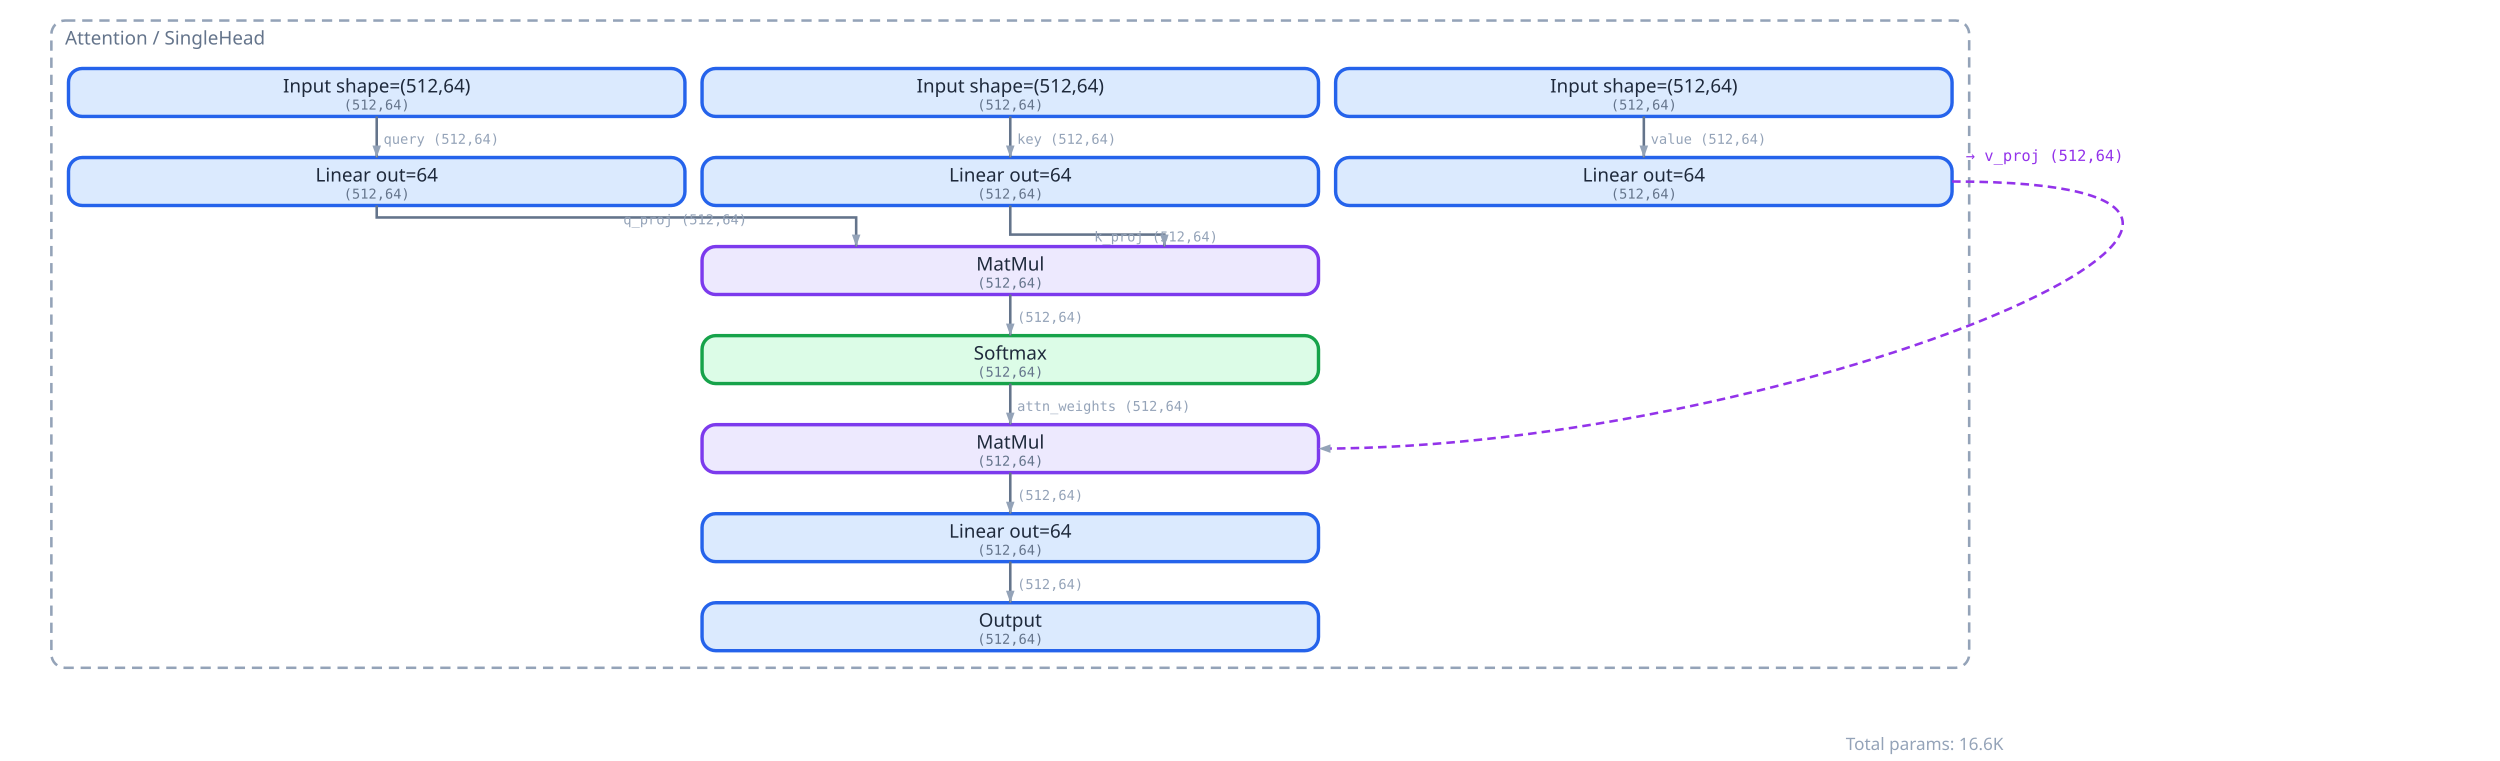
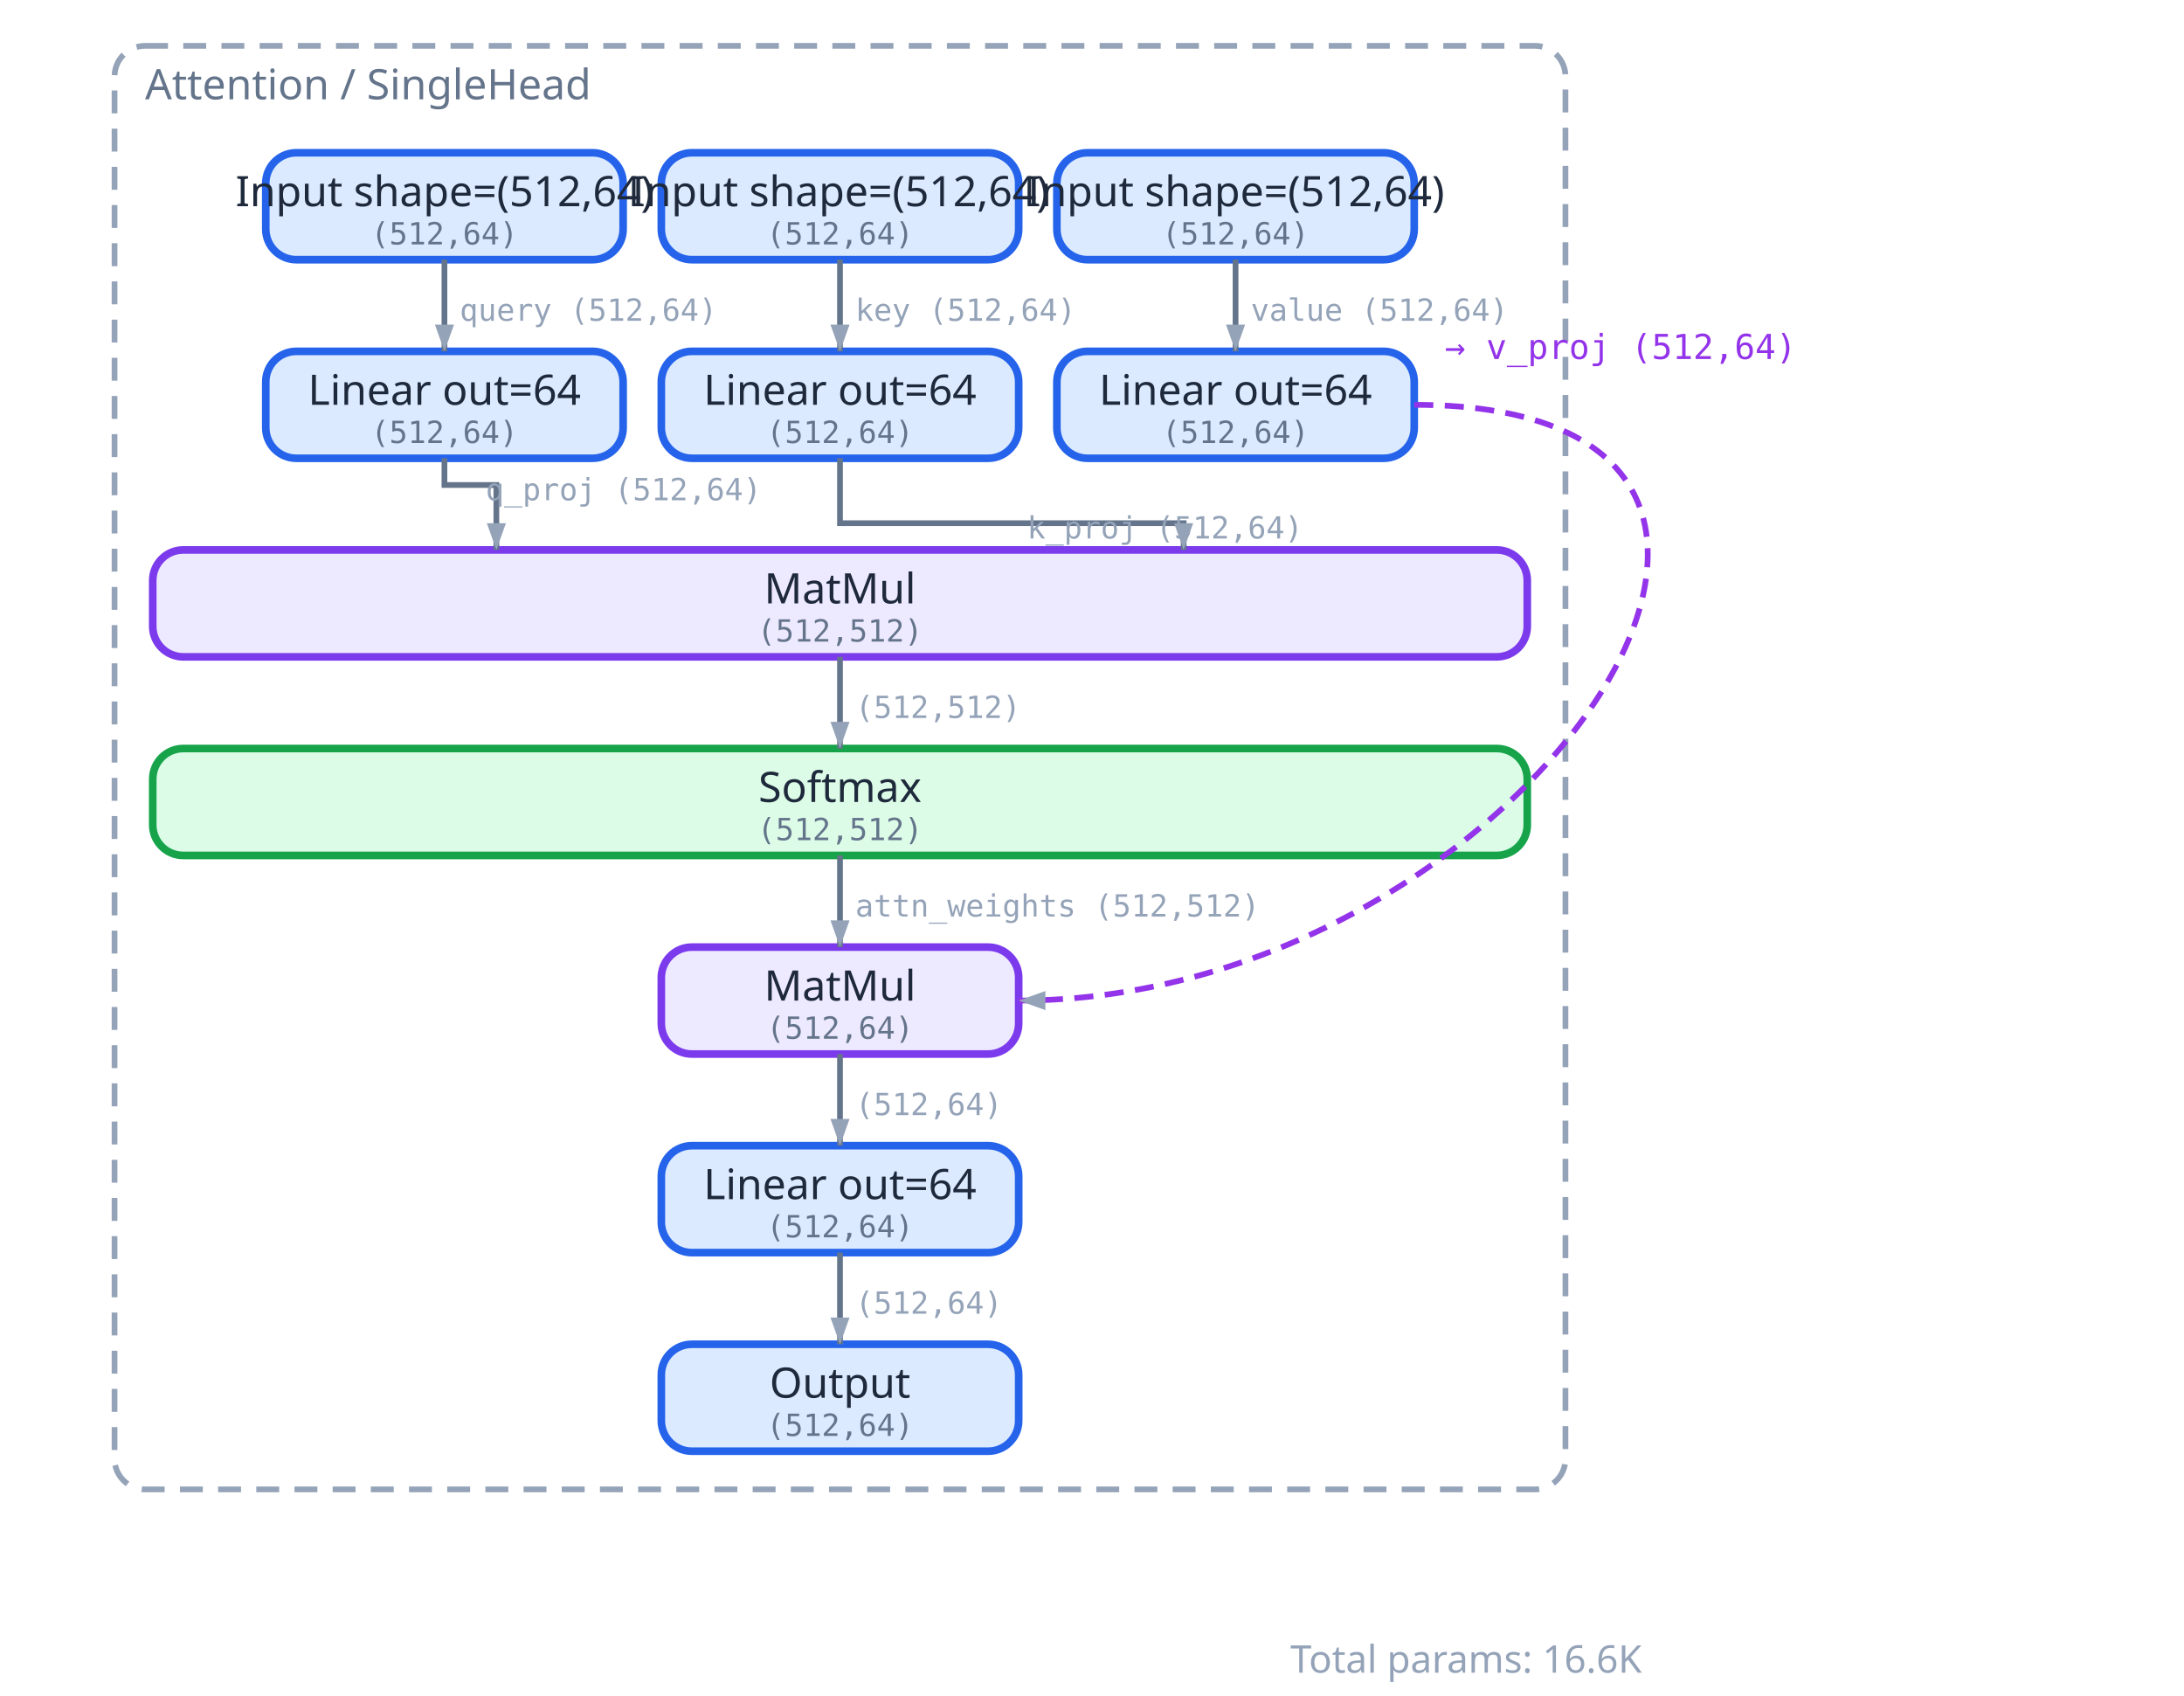
- <svg xmlns="http://www.w3.org/2000/svg" viewBox="0 0 1460 444" width="1460" height="444">
+ <svg xmlns="http://www.w3.org/2000/svg" viewBox="0 0 572 444" width="572" height="444">
  <defs>
    <marker id="arrowhead" markerWidth="7" markerHeight="5" refX="7" refY="2.5" markerUnits="userSpaceOnUse" orient="auto">
      <polygon points="0 0, 7 2.5, 0 5" fill="#94a3b8" />
    </marker>
  </defs>
-   <rect x="30" y="12" width="1120" height="378" fill="none" stroke="#94a3b8" stroke-width="1.5" stroke-dasharray="6,4" rx="8" />
+   <rect x="30" y="12" width="380" height="378" fill="none" stroke="#94a3b8" stroke-width="1.5" stroke-dasharray="6,4" rx="8" />
  <text x="38" y="26" font-size="11" fill="#64748b" font-family="sans-serif" font-weight="500">Attention / SingleHead</text>
-   <rect x="40" y="40" width="360" height="28" rx="8" ry="8" fill="#dbeafe" stroke="#2563eb" stroke-width="2" />
+   <rect x="69.604" y="40" width="93.598" height="28" rx="8" ry="8" fill="#dbeafe" stroke="#2563eb" stroke-width="2" />
+   <text x="116.402" y="54" text-anchor="middle" font-size="11" fill="#1e293b" font-family="sans-serif" font-weight="500">Input shape=(512,64)</text>
+   <text x="116.402" y="64" text-anchor="middle" font-size="8" fill="#64748b" font-family="monospace">(512,64)</text>
+   <rect x="173.201" y="40" width="93.598" height="28" rx="8" ry="8" fill="#dbeafe" stroke="#2563eb" stroke-width="2" />
  <text x="220" y="54" text-anchor="middle" font-size="11" fill="#1e293b" font-family="sans-serif" font-weight="500">Input shape=(512,64)</text>
  <text x="220" y="64" text-anchor="middle" font-size="8" fill="#64748b" font-family="monospace">(512,64)</text>
-   <rect x="410" y="40" width="360" height="28" rx="8" ry="8" fill="#dbeafe" stroke="#2563eb" stroke-width="2" />
-   <text x="590" y="54" text-anchor="middle" font-size="11" fill="#1e293b" font-family="sans-serif" font-weight="500">Input shape=(512,64)</text>
-   <text x="590" y="64" text-anchor="middle" font-size="8" fill="#64748b" font-family="monospace">(512,64)</text>
-   <rect x="780" y="40" width="360" height="28" rx="8" ry="8" fill="#dbeafe" stroke="#2563eb" stroke-width="2" />
-   <text x="960" y="54" text-anchor="middle" font-size="11" fill="#1e293b" font-family="sans-serif" font-weight="500">Input shape=(512,64)</text>
-   <text x="960" y="64" text-anchor="middle" font-size="8" fill="#64748b" font-family="monospace">(512,64)</text>
-   <rect x="40" y="92" width="360" height="28" rx="8" ry="8" fill="#dbeafe" stroke="#2563eb" stroke-width="2" />
+   <rect x="276.799" y="40" width="93.598" height="28" rx="8" ry="8" fill="#dbeafe" stroke="#2563eb" stroke-width="2" />
+   <text x="323.598" y="54" text-anchor="middle" font-size="11" fill="#1e293b" font-family="sans-serif" font-weight="500">Input shape=(512,64)</text>
+   <text x="323.598" y="64" text-anchor="middle" font-size="8" fill="#64748b" font-family="monospace">(512,64)</text>
+   <rect x="69.604" y="92" width="93.598" height="28" rx="8" ry="8" fill="#dbeafe" stroke="#2563eb" stroke-width="2" />
+   <text x="116.402" y="106" text-anchor="middle" font-size="11" fill="#1e293b" font-family="sans-serif" font-weight="500">Linear out=64</text>
+   <text x="116.402" y="116" text-anchor="middle" font-size="8" fill="#64748b" font-family="monospace">(512,64)</text>
+   <rect x="173.201" y="92" width="93.598" height="28" rx="8" ry="8" fill="#dbeafe" stroke="#2563eb" stroke-width="2" />
  <text x="220" y="106" text-anchor="middle" font-size="11" fill="#1e293b" font-family="sans-serif" font-weight="500">Linear out=64</text>
  <text x="220" y="116" text-anchor="middle" font-size="8" fill="#64748b" font-family="monospace">(512,64)</text>
-   <rect x="410" y="92" width="360" height="28" rx="8" ry="8" fill="#dbeafe" stroke="#2563eb" stroke-width="2" />
-   <text x="590" y="106" text-anchor="middle" font-size="11" fill="#1e293b" font-family="sans-serif" font-weight="500">Linear out=64</text>
-   <text x="590" y="116" text-anchor="middle" font-size="8" fill="#64748b" font-family="monospace">(512,64)</text>
-   <rect x="780" y="92" width="360" height="28" rx="8" ry="8" fill="#dbeafe" stroke="#2563eb" stroke-width="2" />
-   <text x="960" y="106" text-anchor="middle" font-size="11" fill="#1e293b" font-family="sans-serif" font-weight="500">Linear out=64</text>
-   <text x="960" y="116" text-anchor="middle" font-size="8" fill="#64748b" font-family="monospace">(512,64)</text>
-   <rect x="410" y="144" width="360" height="28" rx="8" ry="8" fill="#ede9fe" stroke="#7c3aed" stroke-width="2" />
-   <text x="590" y="158" text-anchor="middle" font-size="11" fill="#1e293b" font-family="sans-serif" font-weight="500">MatMul</text>
-   <text x="590" y="168" text-anchor="middle" font-size="8" fill="#64748b" font-family="monospace">(512,64)</text>
-   <rect x="410" y="196" width="360" height="28" rx="8" ry="8" fill="#dcfce7" stroke="#16a34a" stroke-width="2" />
-   <text x="590" y="210" text-anchor="middle" font-size="11" fill="#1e293b" font-family="sans-serif" font-weight="500">Softmax</text>
-   <text x="590" y="220" text-anchor="middle" font-size="8" fill="#64748b" font-family="monospace">(512,64)</text>
-   <rect x="410" y="248" width="360" height="28" rx="8" ry="8" fill="#ede9fe" stroke="#7c3aed" stroke-width="2" />
-   <text x="590" y="262" text-anchor="middle" font-size="11" fill="#1e293b" font-family="sans-serif" font-weight="500">MatMul</text>
-   <text x="590" y="272" text-anchor="middle" font-size="8" fill="#64748b" font-family="monospace">(512,64)</text>
-   <rect x="410" y="300" width="360" height="28" rx="8" ry="8" fill="#dbeafe" stroke="#2563eb" stroke-width="2" />
-   <text x="590" y="314" text-anchor="middle" font-size="11" fill="#1e293b" font-family="sans-serif" font-weight="500">Linear out=64</text>
-   <text x="590" y="324" text-anchor="middle" font-size="8" fill="#64748b" font-family="monospace">(512,64)</text>
-   <rect x="410" y="352" width="360" height="28" rx="8" ry="8" fill="#dbeafe" stroke="#2563eb" stroke-width="2" />
-   <text x="590" y="366" text-anchor="middle" font-size="11" fill="#1e293b" font-family="sans-serif" font-weight="500">Output</text>
-   <text x="590" y="376" text-anchor="middle" font-size="8" fill="#64748b" font-family="monospace">(512,64)</text>
+   <rect x="276.799" y="92" width="93.598" height="28" rx="8" ry="8" fill="#dbeafe" stroke="#2563eb" stroke-width="2" />
+   <text x="323.598" y="106" text-anchor="middle" font-size="11" fill="#1e293b" font-family="sans-serif" font-weight="500">Linear out=64</text>
+   <text x="323.598" y="116" text-anchor="middle" font-size="8" fill="#64748b" font-family="monospace">(512,64)</text>
+   <rect x="40" y="144" width="360" height="28" rx="8" ry="8" fill="#ede9fe" stroke="#7c3aed" stroke-width="2" />
+   <text x="220" y="158" text-anchor="middle" font-size="11" fill="#1e293b" font-family="sans-serif" font-weight="500">MatMul</text>
+   <text x="220" y="168" text-anchor="middle" font-size="8" fill="#64748b" font-family="monospace">(512,512)</text>
+   <rect x="40" y="196" width="360" height="28" rx="8" ry="8" fill="#dcfce7" stroke="#16a34a" stroke-width="2" />
+   <text x="220" y="210" text-anchor="middle" font-size="11" fill="#1e293b" font-family="sans-serif" font-weight="500">Softmax</text>
+   <text x="220" y="220" text-anchor="middle" font-size="8" fill="#64748b" font-family="monospace">(512,512)</text>
+   <rect x="173.201" y="248" width="93.598" height="28" rx="8" ry="8" fill="#ede9fe" stroke="#7c3aed" stroke-width="2" />
+   <text x="220" y="262" text-anchor="middle" font-size="11" fill="#1e293b" font-family="sans-serif" font-weight="500">MatMul</text>
+   <text x="220" y="272" text-anchor="middle" font-size="8" fill="#64748b" font-family="monospace">(512,64)</text>
+   <rect x="173.201" y="300" width="93.598" height="28" rx="8" ry="8" fill="#dbeafe" stroke="#2563eb" stroke-width="2" />
+   <text x="220" y="314" text-anchor="middle" font-size="11" fill="#1e293b" font-family="sans-serif" font-weight="500">Linear out=64</text>
+   <text x="220" y="324" text-anchor="middle" font-size="8" fill="#64748b" font-family="monospace">(512,64)</text>
+   <rect x="173.201" y="352" width="93.598" height="28" rx="8" ry="8" fill="#dbeafe" stroke="#2563eb" stroke-width="2" />
+   <text x="220" y="366" text-anchor="middle" font-size="11" fill="#1e293b" font-family="sans-serif" font-weight="500">Output</text>
+   <text x="220" y="376" text-anchor="middle" font-size="8" fill="#64748b" font-family="monospace">(512,64)</text>
+   <path d="M 116.402 68 L 116.402 92" stroke="#64748b" stroke-width="1.5" fill="none" marker-end="url(#arrowhead)" />
+   <text x="120.402" y="84" font-size="8" fill="#94a3b8" font-family="monospace">query (512,64)</text>
  <path d="M 220 68 L 220 92" stroke="#64748b" stroke-width="1.5" fill="none" marker-end="url(#arrowhead)" />
-   <text x="224" y="84" font-size="8" fill="#94a3b8" font-family="monospace">query (512,64)</text>
-   <path d="M 590 68 L 590 92" stroke="#64748b" stroke-width="1.5" fill="none" marker-end="url(#arrowhead)" />
-   <text x="594" y="84" font-size="8" fill="#94a3b8" font-family="monospace">key (512,64)</text>
-   <path d="M 960 68 L 960 92" stroke="#64748b" stroke-width="1.5" fill="none" marker-end="url(#arrowhead)" />
-   <text x="964" y="84" font-size="8" fill="#94a3b8" font-family="monospace">value (512,64)</text>
-   <path d="M 220 120 L 220 127 L 500 127 L 500 144" stroke="#64748b" stroke-width="1.5" fill="none" marker-end="url(#arrowhead)" />
-   <text x="364" y="131" font-size="8" fill="#94a3b8" font-family="monospace">q_proj (512,64)</text>
-   <path d="M 590 120 L 590 137 L 680 137 L 680 144" stroke="#64748b" stroke-width="1.5" fill="none" marker-end="url(#arrowhead)" />
-   <text x="639" y="141" font-size="8" fill="#94a3b8" font-family="monospace">k_proj (512,64)</text>
-   <path d="M 590 172 L 590 196" stroke="#64748b" stroke-width="1.5" fill="none" marker-end="url(#arrowhead)" />
-   <text x="594" y="188" font-size="8" fill="#94a3b8" font-family="monospace">(512,64)</text>
-   <path d="M 590 224 L 590 248" stroke="#64748b" stroke-width="1.5" fill="none" marker-end="url(#arrowhead)" />
-   <text x="594" y="240" font-size="8" fill="#94a3b8" font-family="monospace">attn_weights (512,64)</text>
-   <path d="M 1140 106 C 1420 106, 1050 262, 770 262" stroke="#9333ea" stroke-width="1.5" fill="none" stroke-dasharray="5,3" marker-end="url(#arrowhead)" />
-   <text x="1148" y="94" font-size="9" fill="#9333ea" text-anchor="start" font-family="monospace">→ v_proj (512,64)</text>
-   <path d="M 590 276 L 590 300" stroke="#64748b" stroke-width="1.5" fill="none" marker-end="url(#arrowhead)" />
-   <text x="594" y="292" font-size="8" fill="#94a3b8" font-family="monospace">(512,64)</text>
-   <path d="M 590 328 L 590 352" stroke="#64748b" stroke-width="1.5" fill="none" marker-end="url(#arrowhead)" />
-   <text x="594" y="344" font-size="8" fill="#94a3b8" font-family="monospace">(512,64)</text>
-   <text x="1170" y="438" text-anchor="end" font-size="10" fill="#94a3b8" font-family="sans-serif">Total params: 16.6K</text>
+   <text x="224" y="84" font-size="8" fill="#94a3b8" font-family="monospace">key (512,64)</text>
+   <path d="M 323.598 68 L 323.598 92" stroke="#64748b" stroke-width="1.5" fill="none" marker-end="url(#arrowhead)" />
+   <text x="327.598" y="84" font-size="8" fill="#94a3b8" font-family="monospace">value (512,64)</text>
+   <path d="M 116.402 120 L 116.402 127 L 130 127 L 130 144" stroke="#64748b" stroke-width="1.5" fill="none" marker-end="url(#arrowhead)" />
+   <text x="127.201" y="131" font-size="8" fill="#94a3b8" font-family="monospace">q_proj (512,64)</text>
+   <path d="M 220 120 L 220 137 L 310 137 L 310 144" stroke="#64748b" stroke-width="1.5" fill="none" marker-end="url(#arrowhead)" />
+   <text x="269" y="141" font-size="8" fill="#94a3b8" font-family="monospace">k_proj (512,64)</text>
+   <path d="M 220 172 L 220 196" stroke="#64748b" stroke-width="1.5" fill="none" marker-end="url(#arrowhead)" />
+   <text x="224" y="188" font-size="8" fill="#94a3b8" font-family="monospace">(512,512)</text>
+   <path d="M 220 224 L 220 248" stroke="#64748b" stroke-width="1.5" fill="none" marker-end="url(#arrowhead)" />
+   <text x="224" y="240" font-size="8" fill="#94a3b8" font-family="monospace">attn_weights (512,512)</text>
+   <path d="M 370.396 106 C 502.396 106, 398.799 262, 266.799 262" stroke="#9333ea" stroke-width="1.5" fill="none" stroke-dasharray="5,3" marker-end="url(#arrowhead)" />
+   <text x="378.396" y="94" font-size="9" fill="#9333ea" text-anchor="start" font-family="monospace">→ v_proj (512,64)</text>
+   <path d="M 220 276 L 220 300" stroke="#64748b" stroke-width="1.5" fill="none" marker-end="url(#arrowhead)" />
+   <text x="224" y="292" font-size="8" fill="#94a3b8" font-family="monospace">(512,64)</text>
+   <path d="M 220 328 L 220 352" stroke="#64748b" stroke-width="1.5" fill="none" marker-end="url(#arrowhead)" />
+   <text x="224" y="344" font-size="8" fill="#94a3b8" font-family="monospace">(512,64)</text>
+   <text x="430" y="438" text-anchor="end" font-size="10" fill="#94a3b8" font-family="sans-serif">Total params: 16.6K</text>
</svg>
